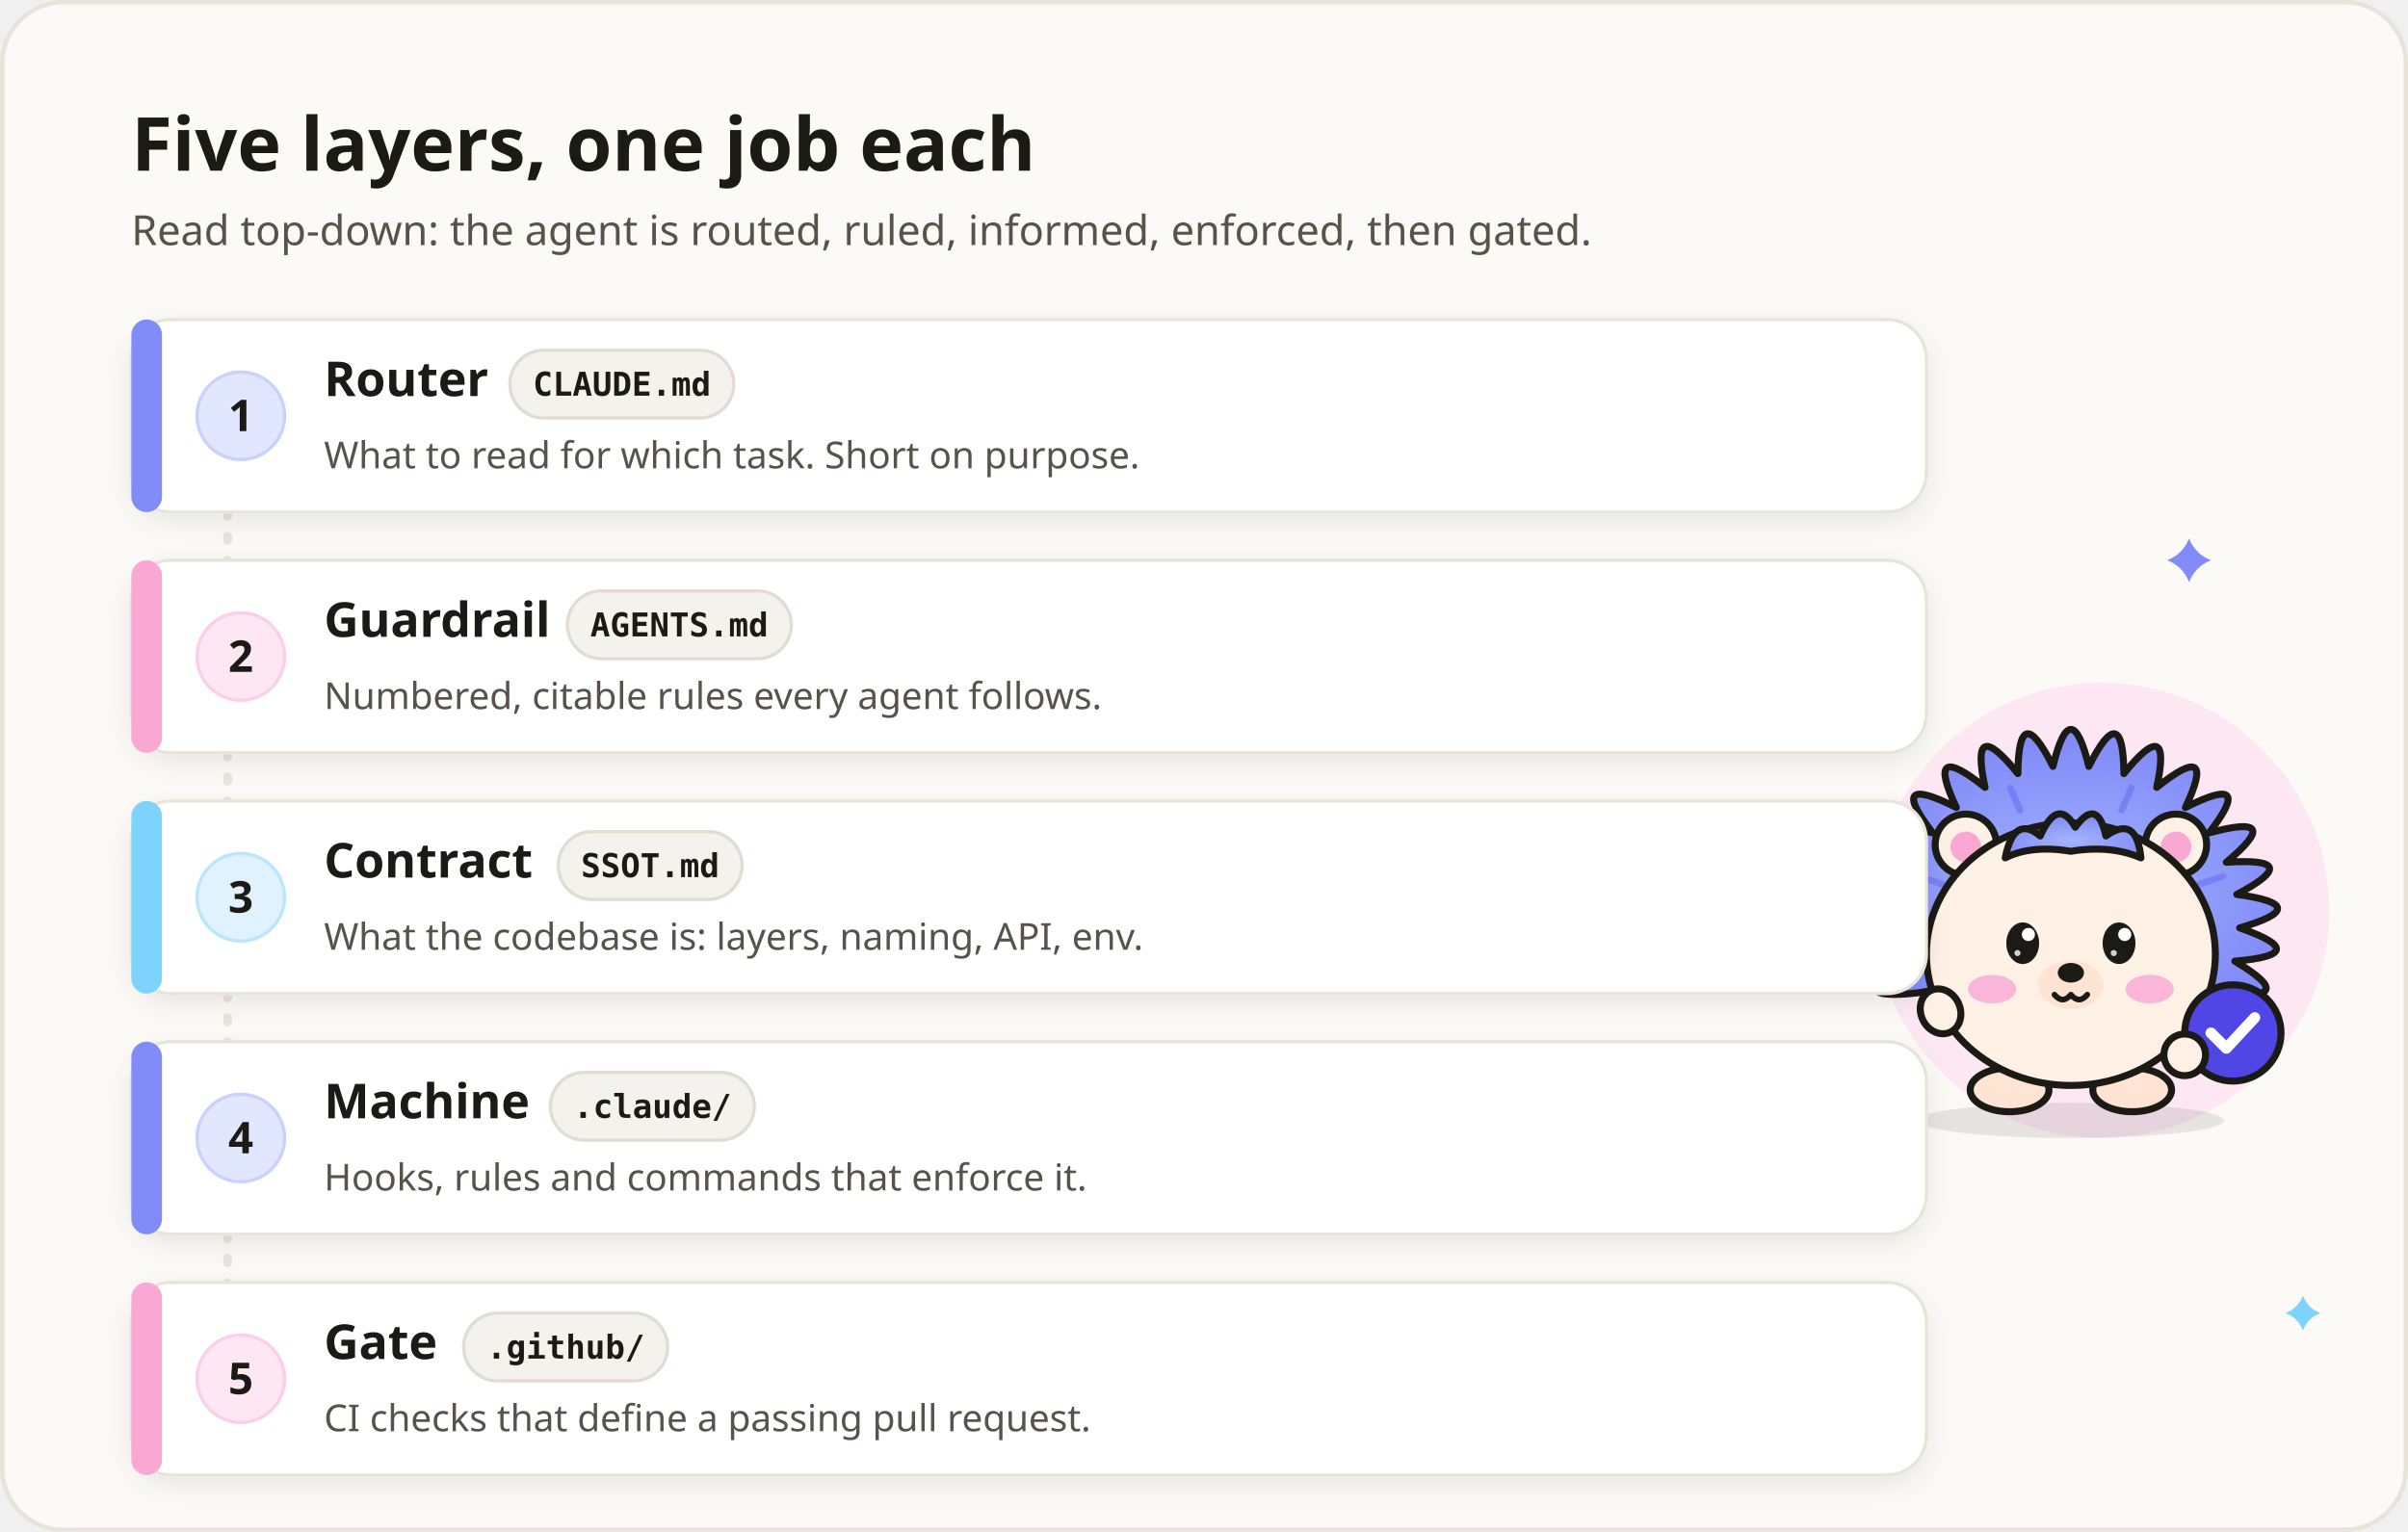
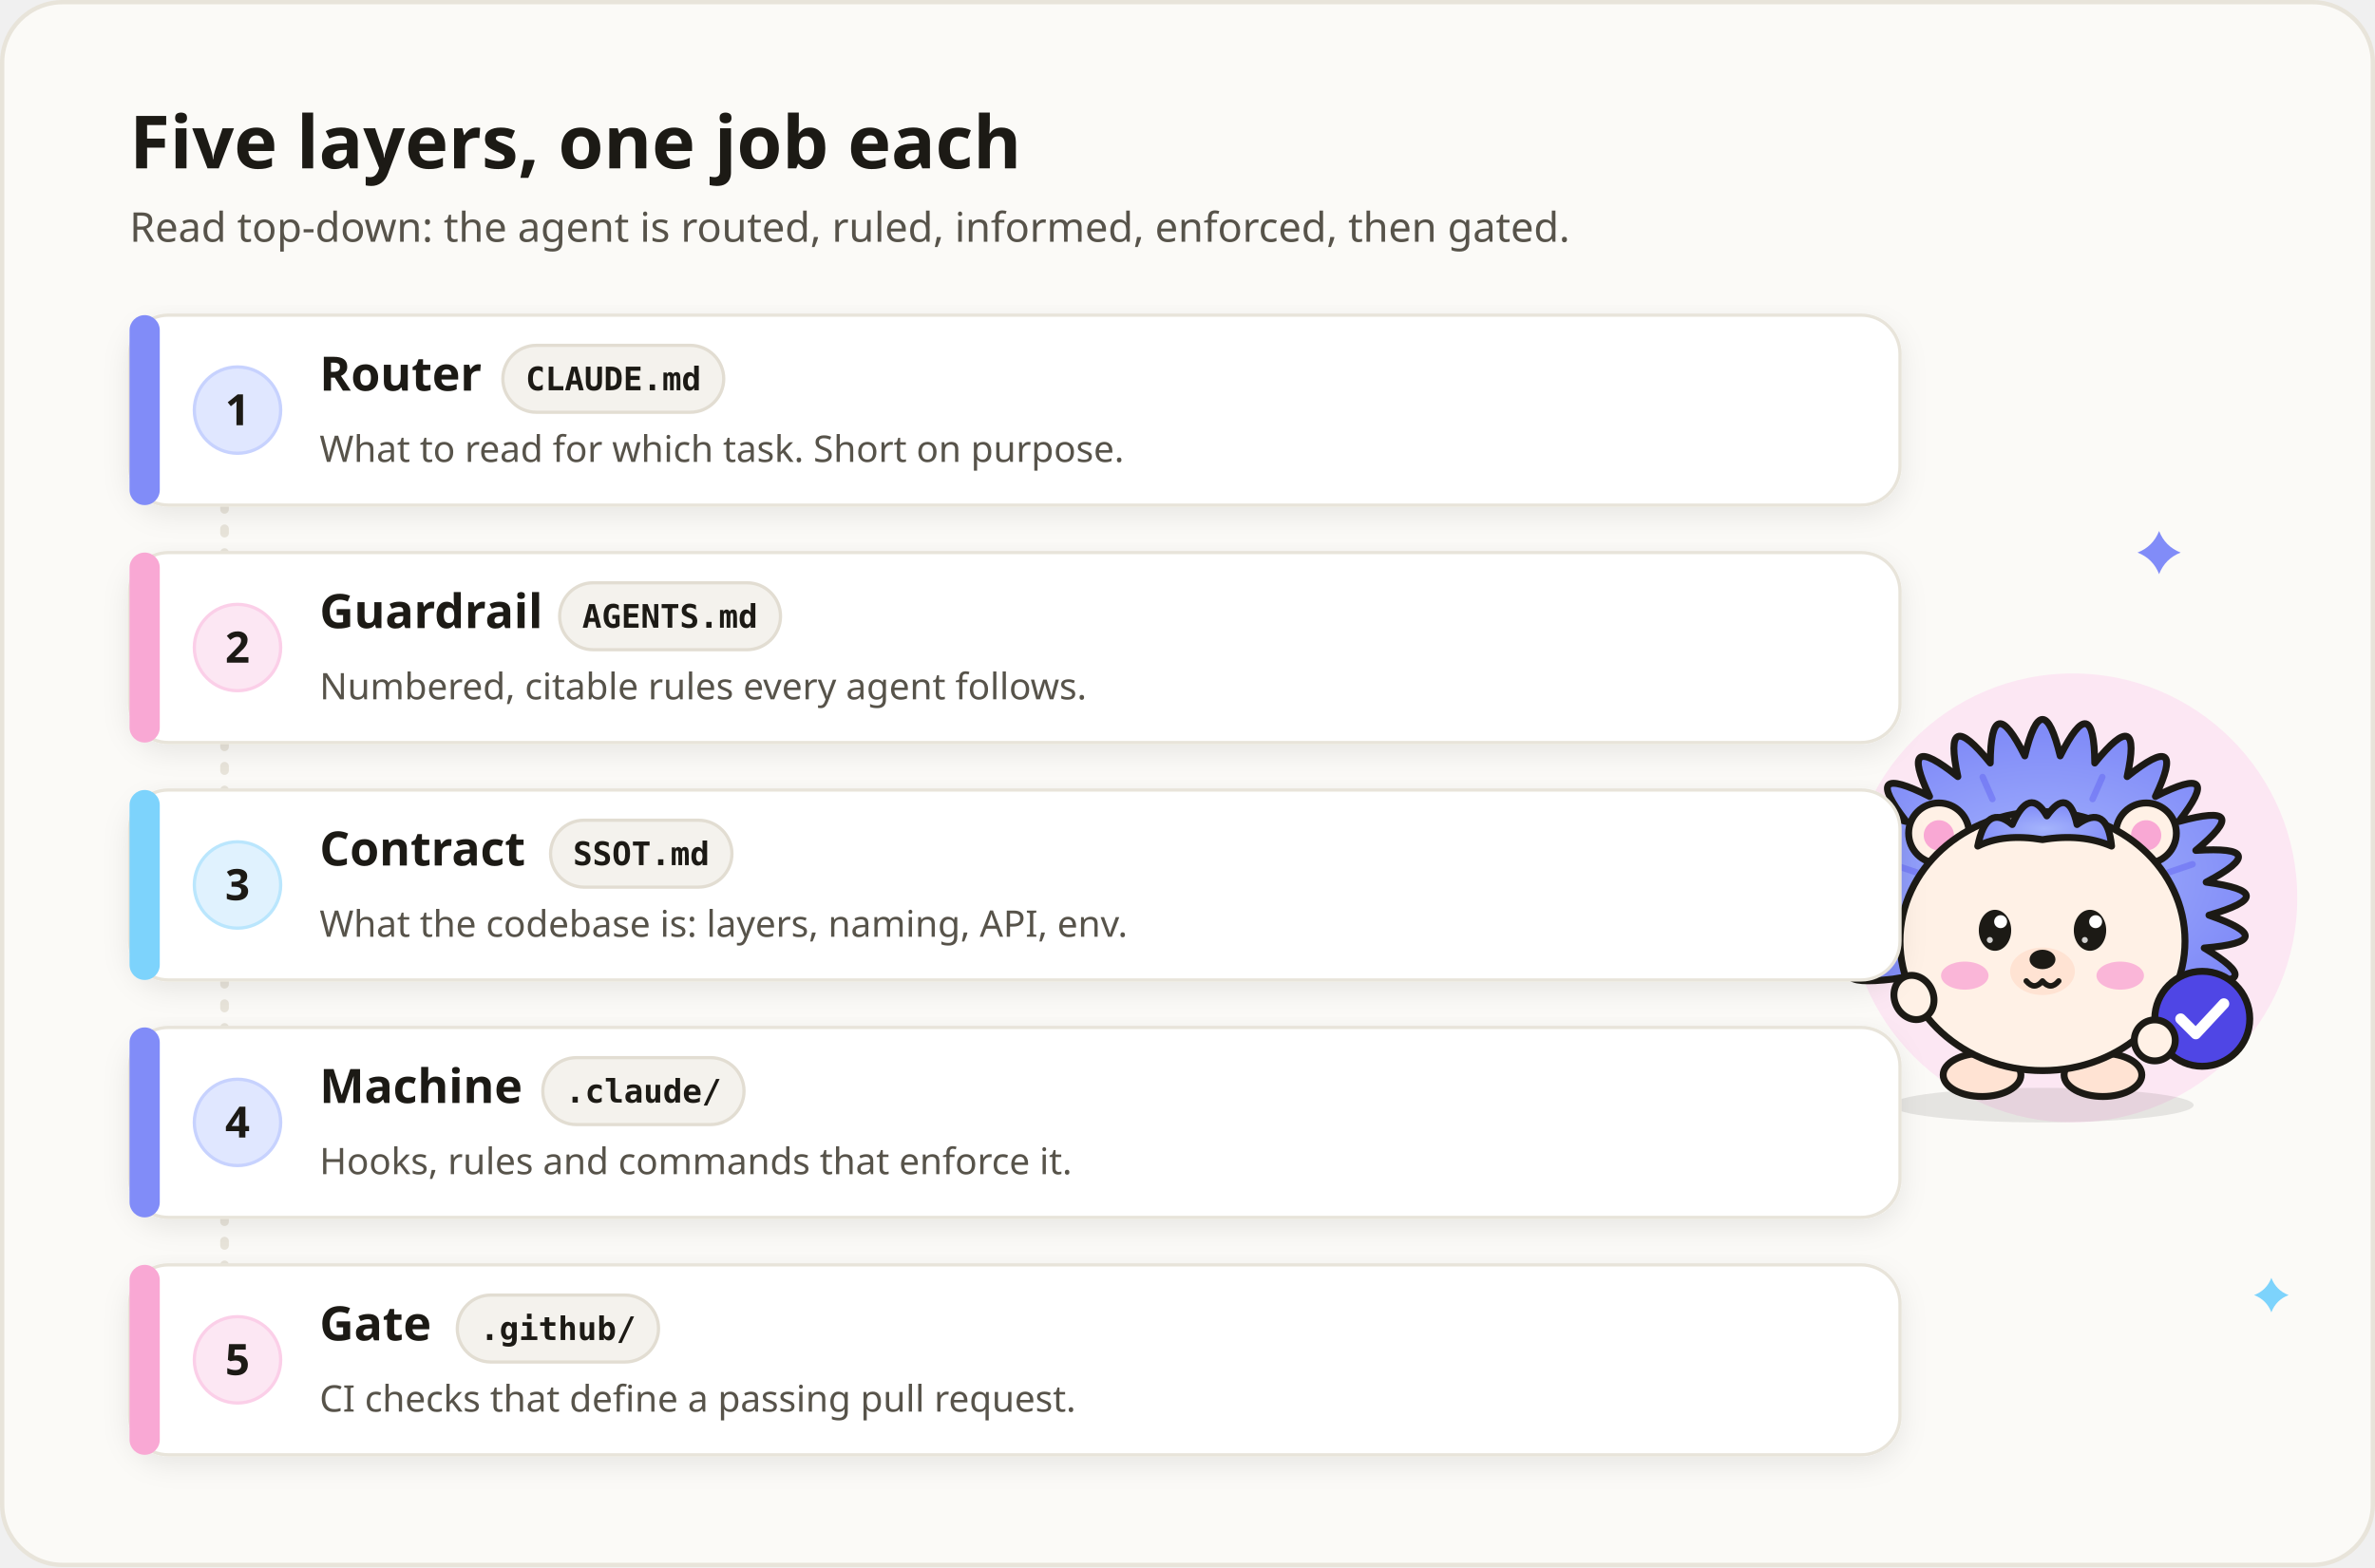
- <svg xmlns="http://www.w3.org/2000/svg" viewBox="0 0 1100 700" role="img" aria-labelledby="t d">
+ <svg xmlns="http://www.w3.org/2000/svg" viewBox="0 0 1100 726" role="img" aria-labelledby="t d">
  <defs>
    <style>.s{font-family:'Plus Jakarta Sans', system-ui, sans-serif}.m{font-family:ui-monospace, 'SF Mono', Menlo, Consolas, monospace;font-variant-ligatures:none}</style>
    <filter id="sh" x="-10%" y="-10%" width="120%" height="140%">
      <feDropShadow dx="0" dy="4" stdDeviation="6" flood-color="#1c1a15" flood-opacity="0.08" />
    </filter>
  </defs>
  <clipPath id="cc">
-     <rect x="1" y="1" width="1098" height="698" rx="28" />
+     <rect x="1" y="1" width="1098" height="724" rx="28" />
  </clipPath>
-   <rect x="1" y="1" width="1098" height="698" rx="28" fill="#fbfaf7" stroke="#e8e4da" stroke-width="2" />
+   <rect x="1" y="1" width="1098" height="724" rx="28" fill="#fbfaf7" stroke="#e8e4da" stroke-width="2" />
  <text class="s" x="60" y="78" font-size="34" font-weight="800" fill="#1c1a15">Five layers, one job each</text>
  <text class="s" x="60" y="112" font-size="19" font-weight="500" fill="#57534a">Read top-down: the agent is routed, ruled, informed, enforced, then gated.</text>
  <circle cx="960" cy="416" r="104" fill="#fce7f3" opacity="1" />
  <path d="M1000,246Q1002.8,253.2 1010,256Q1002.8,258.8 1000,266Q997.2,258.8 990,256Q997.2,253.2 1000,246Z" fill="#818cf8" opacity="1" />
  <path d="M1052,592Q1054.2,597.8 1060,600Q1054.2,602.2 1052,608Q1049.8,602.2 1044,600Q1049.8,597.8 1052,592Z" fill="#7dd3fc" opacity="1" />
  <g transform="translate(836 312) scale(1.0)">
    <defs>
      <radialGradient id="mg" cx="50%" cy="60%" r="55%">
        <stop offset="0" stop-color="#a5b4fc" />
        <stop offset="1" stop-color="#818cf8" />
      </radialGradient>
    </defs>
    <ellipse cx="110" cy="200" rx="70" ry="8" fill="#1c1a15" opacity="0.10" />
    <path d="M110,130L40.7,141.6Q3.9,145.9 35.1,127.2Q-1.8,124.1 32.9,112Q-2.4,101.7 34.2,96.7Q2,79.6 39,82Q11.3,58.9 46.9,68.6Q25.1,40.5 57.7,57Q42.7,25.3 70.8,47.8Q63.4,13.8 85.8,41.5Q86.1,6.8 101.8,38.2Q110,4.4 118.2,38.2Q133.9,6.8 134.2,41.5Q156.6,13.8 149.2,47.8Q177.3,25.3 162.3,57Q194.9,40.5 173.1,68.6Q208.7,58.9 181,82Q218,79.6 185.8,96.7Q222.4,101.7 187.1,112Q221.8,124.1 184.9,127.2Q216.1,145.9 179.3,141.6Z" fill="url(#mg)" stroke="#1c1a15" stroke-width="3.2" stroke-linejoin="round" stroke-linecap="round" />
    <path d="M51.7,92.2L40.5,88.4" stroke="#6366f1" stroke-width="3" stroke-linecap="round" opacity=".5" />
    <path d="M65.4,71.7L56.8,64.1" stroke="#6366f1" stroke-width="3" stroke-linecap="round" opacity=".5" />
    <path d="M86.8,58.2L82.3,48" stroke="#6366f1" stroke-width="3" stroke-linecap="round" opacity=".5" />
    <path d="M133.2,58.2L137.7,48" stroke="#6366f1" stroke-width="3" stroke-linecap="round" opacity=".5" />
    <path d="M154.6,71.7L163.2,64.1" stroke="#6366f1" stroke-width="3" stroke-linecap="round" opacity=".5" />
    <path d="M168.3,92.2L179.5,88.4" stroke="#6366f1" stroke-width="3" stroke-linecap="round" opacity=".5" />
    <circle cx="62" cy="74" r="14" fill="#fff1e6" stroke="#1c1a15" stroke-width="3.2" stroke-linejoin="round" stroke-linecap="round" />
    <circle cx="62" cy="75" r="7" fill="#f9a8d4" />
    <circle cx="158" cy="74" r="14" fill="#fff1e6" stroke="#1c1a15" stroke-width="3.2" stroke-linejoin="round" stroke-linecap="round" />
    <circle cx="158" cy="75" r="7" fill="#f9a8d4" />
    <ellipse cx="82" cy="186" rx="18" ry="10" fill="#ffe3d3" stroke="#1c1a15" stroke-width="3.2" stroke-linejoin="round" stroke-linecap="round" />
    <ellipse cx="138" cy="186" rx="18" ry="10" fill="#ffe3d3" stroke="#1c1a15" stroke-width="3.2" stroke-linejoin="round" stroke-linecap="round" />
    <ellipse cx="110" cy="124" rx="66" ry="60" fill="#fff1e6" stroke="#1c1a15" stroke-width="3.2" stroke-linejoin="round" stroke-linecap="round" />
    <path d="M80,80Q84,60 96,70Q104,52 112,66Q122,52 126,70Q140,60 142,80Q128,74 110,77Q92,74 80,80Z" fill="url(#mg)" stroke="#1c1a15" stroke-width="3.2" stroke-linejoin="round" stroke-linecap="round" />
    <ellipse cx="74" cy="140" rx="11" ry="6.5" fill="#f9a8d4" opacity=".8" />
    <ellipse cx="146" cy="140" rx="11" ry="6.5" fill="#f9a8d4" opacity=".8" />
    <ellipse cx="88" cy="119" rx="7.5" ry="9.5" fill="#1c1a15" />
    <circle cx="90.6" cy="115" r="3" fill="#ffffff" />
    <circle cx="85.6" cy="123.5" r="1.4" fill="#ffffff" opacity=".8" />
    <ellipse cx="132" cy="119" rx="7.5" ry="9.5" fill="#1c1a15" />
    <circle cx="134.6" cy="115" r="3" fill="#ffffff" />
    <circle cx="129.6" cy="123.5" r="1.4" fill="#ffffff" opacity=".8" />
    <ellipse cx="110" cy="138" rx="15" ry="11" fill="#ffe3d3" />
    <ellipse cx="110" cy="132.5" rx="6" ry="4.5" fill="#1c1a15" />
    <path d="M102.5,142.5q3.75,4.5 7.5,0q3.75,4.5 7.5,0" fill="none" stroke="#1c1a15" stroke-width="2.6" stroke-linecap="round" stroke-linejoin="round" />
    <ellipse cx="50" cy="152" rx="9" ry="10.5" fill="#fff1e6" stroke="#1c1a15" stroke-width="3.2" stroke-linejoin="round" stroke-linecap="round" transform="rotate(-25 46 150)" />
    <circle cx="184" cy="160" r="22" fill="#4f46e5" stroke="#1c1a15" stroke-width="3.2" stroke-linejoin="round" stroke-linecap="round" />
    <path d="M174,160l7,7l13,-14" fill="none" stroke="#ffffff" stroke-width="5" stroke-linecap="round" stroke-linejoin="round" />
    <circle cx="162" cy="170" r="9.5" fill="#fff1e6" stroke="#1c1a15" stroke-width="3.2" stroke-linejoin="round" stroke-linecap="round" />
  </g>
  <path d="M104,190V630" stroke="#e8e4da" stroke-width="4" stroke-dasharray="2 9" stroke-linecap="round" />
  <rect x="60" y="146" width="820" height="88" rx="18" fill="#ffffff" stroke="#e8e4da" stroke-width="1.5" filter="url(#sh)" />
  <rect x="60" y="146" width="14" height="88" rx="7" fill="#818cf8" />
  <circle cx="110" cy="190" r="20" fill="#e0e7ff" stroke="#c7d2fe" stroke-width="1.5" />
  <text class="s" x="110" y="197" font-size="20" font-weight="800" fill="#1c1a15" text-anchor="middle">1</text>
  <text class="s" x="148" y="181" font-size="22" font-weight="800" fill="#1c1a15">Router</text>
  <rect x="232.9" y="160" width="102.3" height="31" rx="15.5" fill="#f4f2ed" stroke="#e2ddd2" stroke-width="1.5" />
  <text class="m" x="284.1" y="180.8" font-size="15" font-weight="600" fill="#1c1a15" text-anchor="middle">CLAUDE.md</text>
  <text class="s" x="148" y="214" font-size="17" font-weight="500" fill="#57534a">What to read for which task. Short on purpose.</text>
  <rect x="60" y="256" width="820" height="88" rx="18" fill="#ffffff" stroke="#e8e4da" stroke-width="1.5" filter="url(#sh)" />
  <rect x="60" y="256" width="14" height="88" rx="7" fill="#f9a8d4" />
  <circle cx="110" cy="300" r="20" fill="#fce7f3" stroke="#fbcfe8" stroke-width="1.5" />
  <text class="s" x="110" y="307" font-size="20" font-weight="800" fill="#1c1a15" text-anchor="middle">2</text>
  <text class="s" x="148" y="291" font-size="22" font-weight="800" fill="#1c1a15">Guardrail</text>
  <rect x="259.2" y="270" width="102.3" height="31" rx="15.5" fill="#f4f2ed" stroke="#e2ddd2" stroke-width="1.5" />
  <text class="m" x="310.3" y="290.8" font-size="15" font-weight="600" fill="#1c1a15" text-anchor="middle">AGENTS.md</text>
  <text class="s" x="148" y="324" font-size="17" font-weight="500" fill="#57534a">Numbered, citable rules every agent follows.</text>
  <rect x="60" y="366" width="820" height="88" rx="18" fill="#ffffff" stroke="#e8e4da" stroke-width="1.5" filter="url(#sh)" />
  <rect x="60" y="366" width="14" height="88" rx="7" fill="#7dd3fc" />
  <circle cx="110" cy="410" r="20" fill="#e0f2fe" stroke="#bae6fd" stroke-width="1.5" />
  <text class="s" x="110" y="417" font-size="20" font-weight="800" fill="#1c1a15" text-anchor="middle">3</text>
  <text class="s" x="148" y="401" font-size="22" font-weight="800" fill="#1c1a15">Contract</text>
  <rect x="255" y="380" width="84" height="31" rx="15.5" fill="#f4f2ed" stroke="#e2ddd2" stroke-width="1.5" />
  <text class="m" x="297.0" y="400.8" font-size="15" font-weight="600" fill="#1c1a15" text-anchor="middle">SSOT.md</text>
  <text class="s" x="148" y="434" font-size="17" font-weight="500" fill="#57534a">What the codebase is: layers, naming, API, env.</text>
  <rect x="60" y="476" width="820" height="88" rx="18" fill="#ffffff" stroke="#e8e4da" stroke-width="1.5" filter="url(#sh)" />
  <rect x="60" y="476" width="14" height="88" rx="7" fill="#818cf8" />
  <circle cx="110" cy="520" r="20" fill="#e0e7ff" stroke="#c7d2fe" stroke-width="1.5" />
  <text class="s" x="110" y="527" font-size="20" font-weight="800" fill="#1c1a15" text-anchor="middle">4</text>
  <text class="s" x="148" y="511" font-size="22" font-weight="800" fill="#1c1a15">Machine</text>
  <rect x="251.4" y="490" width="93.2" height="31" rx="15.5" fill="#f4f2ed" stroke="#e2ddd2" stroke-width="1.5" />
  <text class="m" x="298.0" y="510.8" font-size="15" font-weight="600" fill="#1c1a15" text-anchor="middle">.claude/</text>
  <text class="s" x="148" y="544" font-size="17" font-weight="500" fill="#57534a">Hooks, rules and commands that enforce it.</text>
  <rect x="60" y="586" width="820" height="88" rx="18" fill="#ffffff" stroke="#e8e4da" stroke-width="1.5" filter="url(#sh)" />
  <rect x="60" y="586" width="14" height="88" rx="7" fill="#f9a8d4" />
  <circle cx="110" cy="630" r="20" fill="#fce7f3" stroke="#fbcfe8" stroke-width="1.5" />
  <text class="s" x="110" y="637" font-size="20" font-weight="800" fill="#1c1a15" text-anchor="middle">5</text>
  <text class="s" x="148" y="621" font-size="22" font-weight="800" fill="#1c1a15">Gate</text>
  <rect x="211.8" y="600" width="93.2" height="31" rx="15.5" fill="#f4f2ed" stroke="#e2ddd2" stroke-width="1.5" />
  <text class="m" x="258.4" y="620.8" font-size="15" font-weight="600" fill="#1c1a15" text-anchor="middle">.github/</text>
  <text class="s" x="148" y="654" font-size="17" font-weight="500" fill="#57534a">CI checks that define a passing pull request.</text>
</svg>
